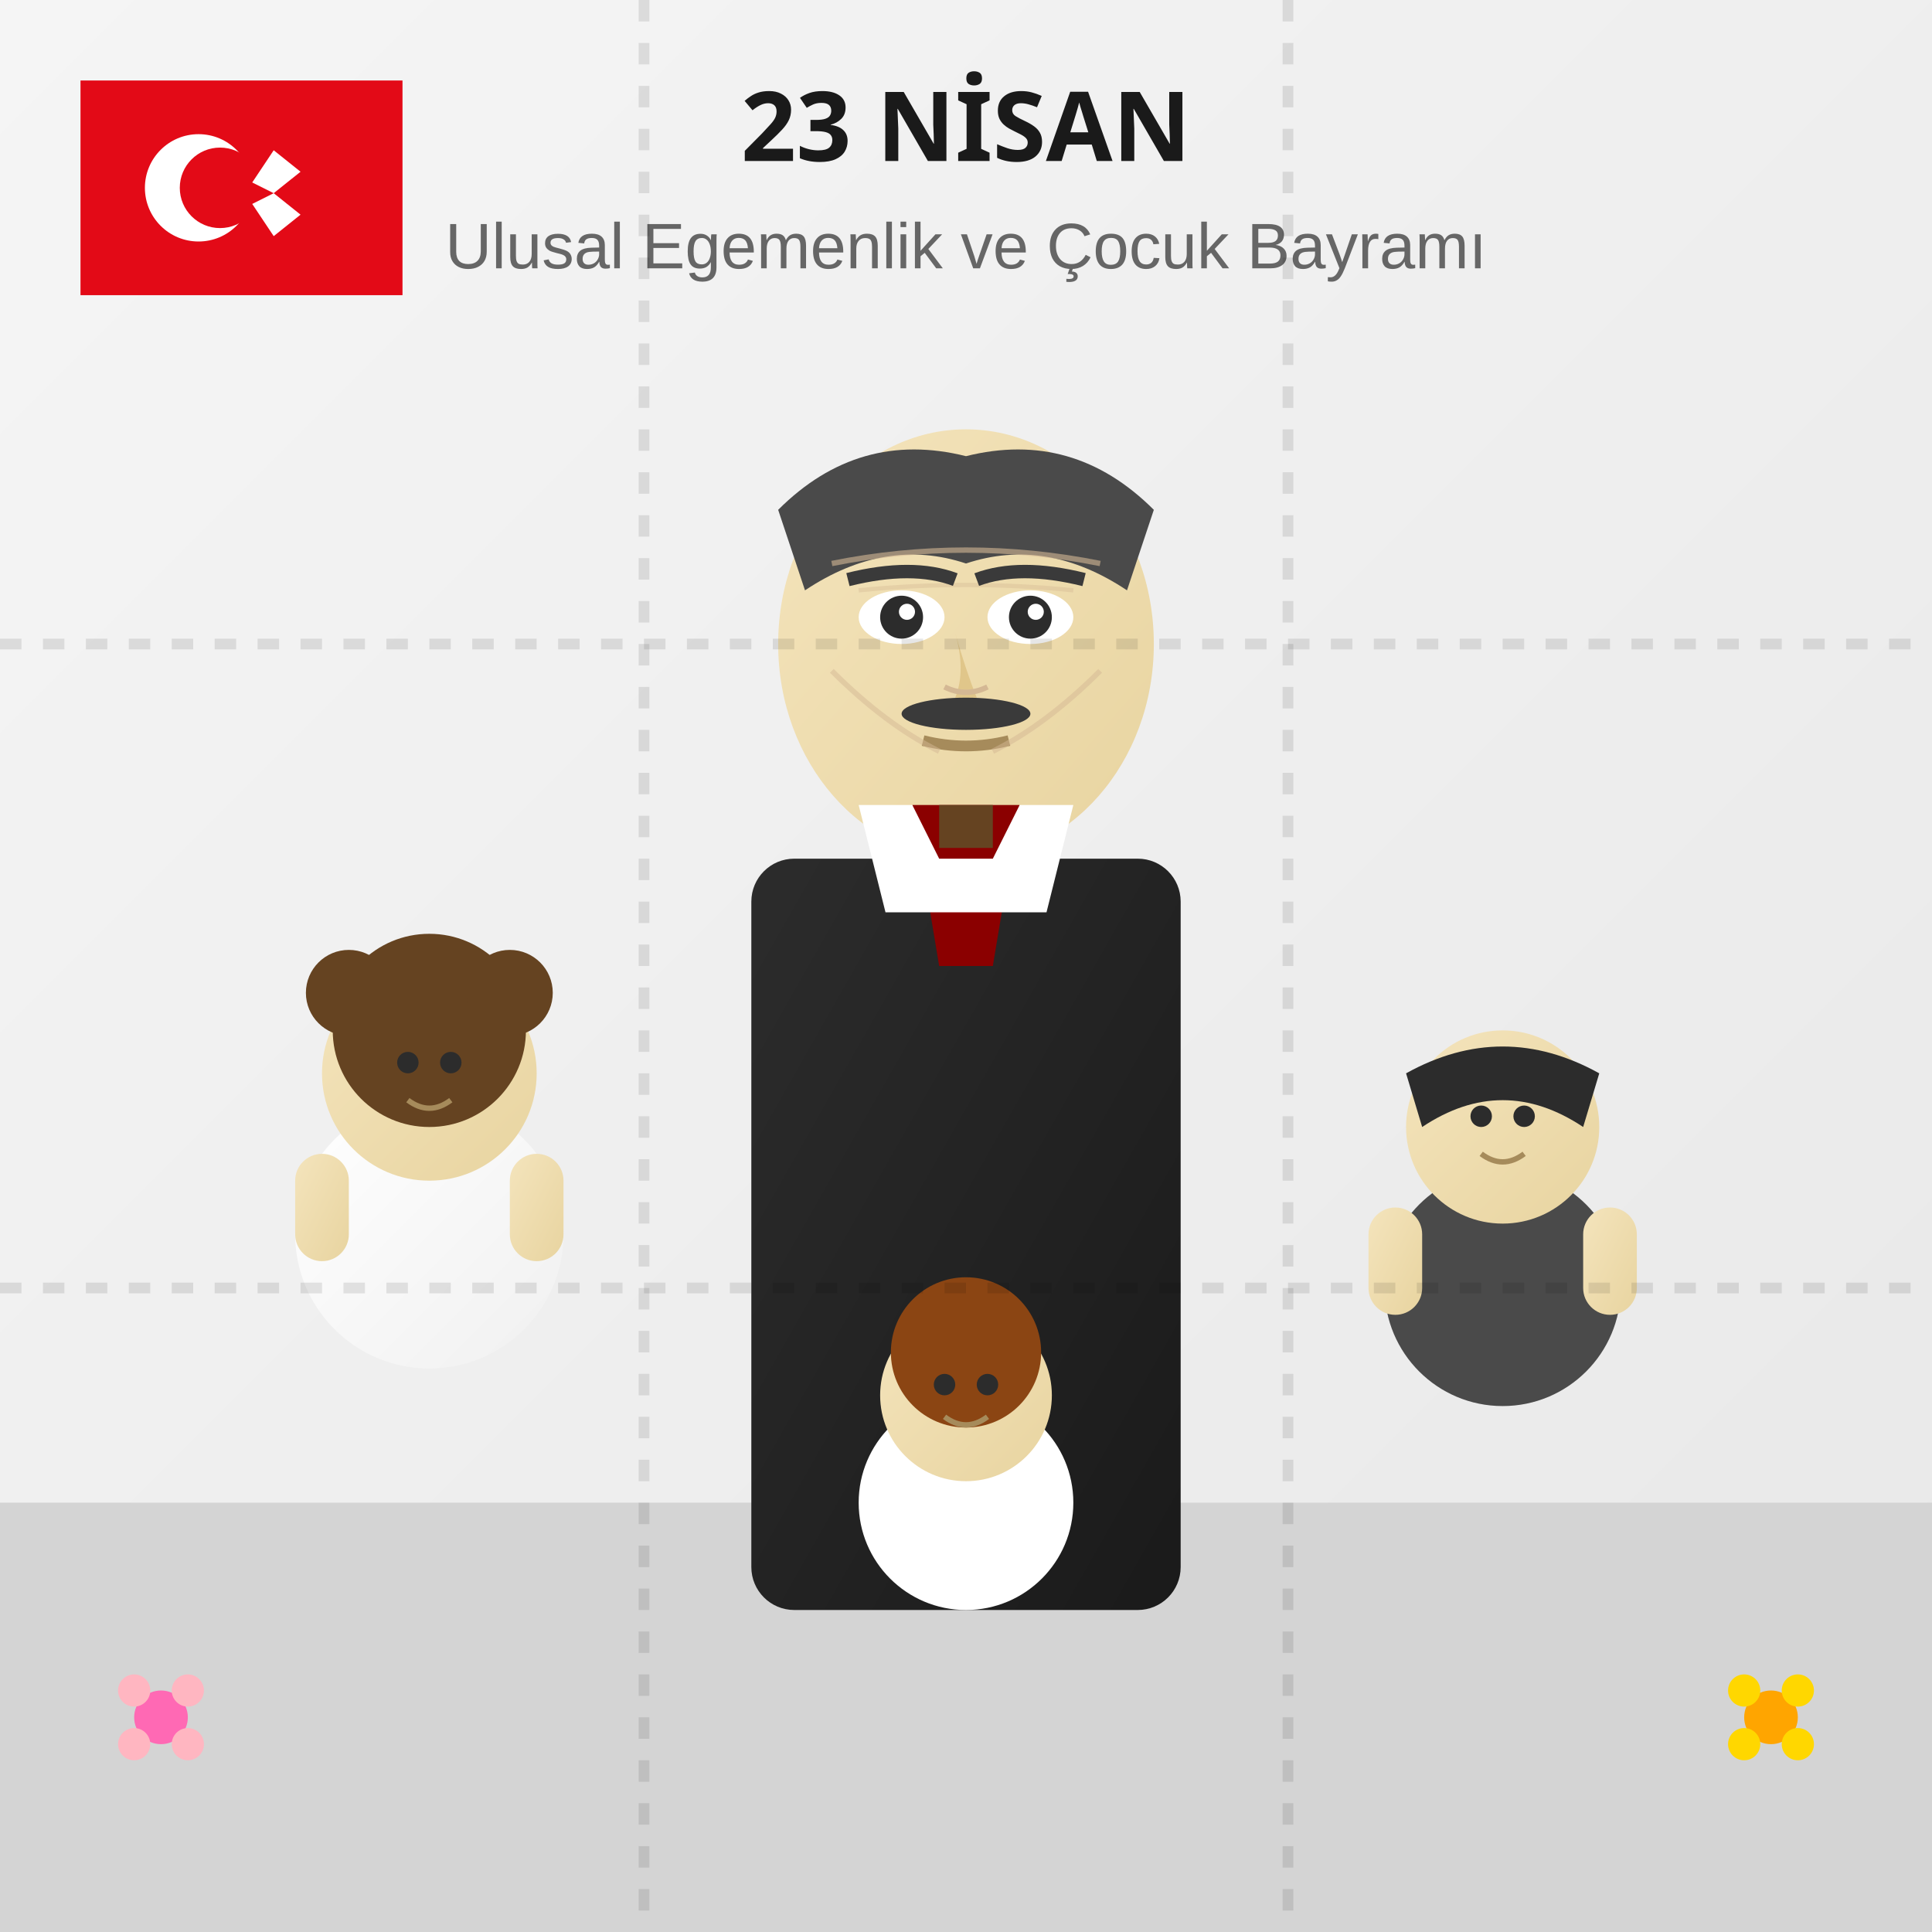
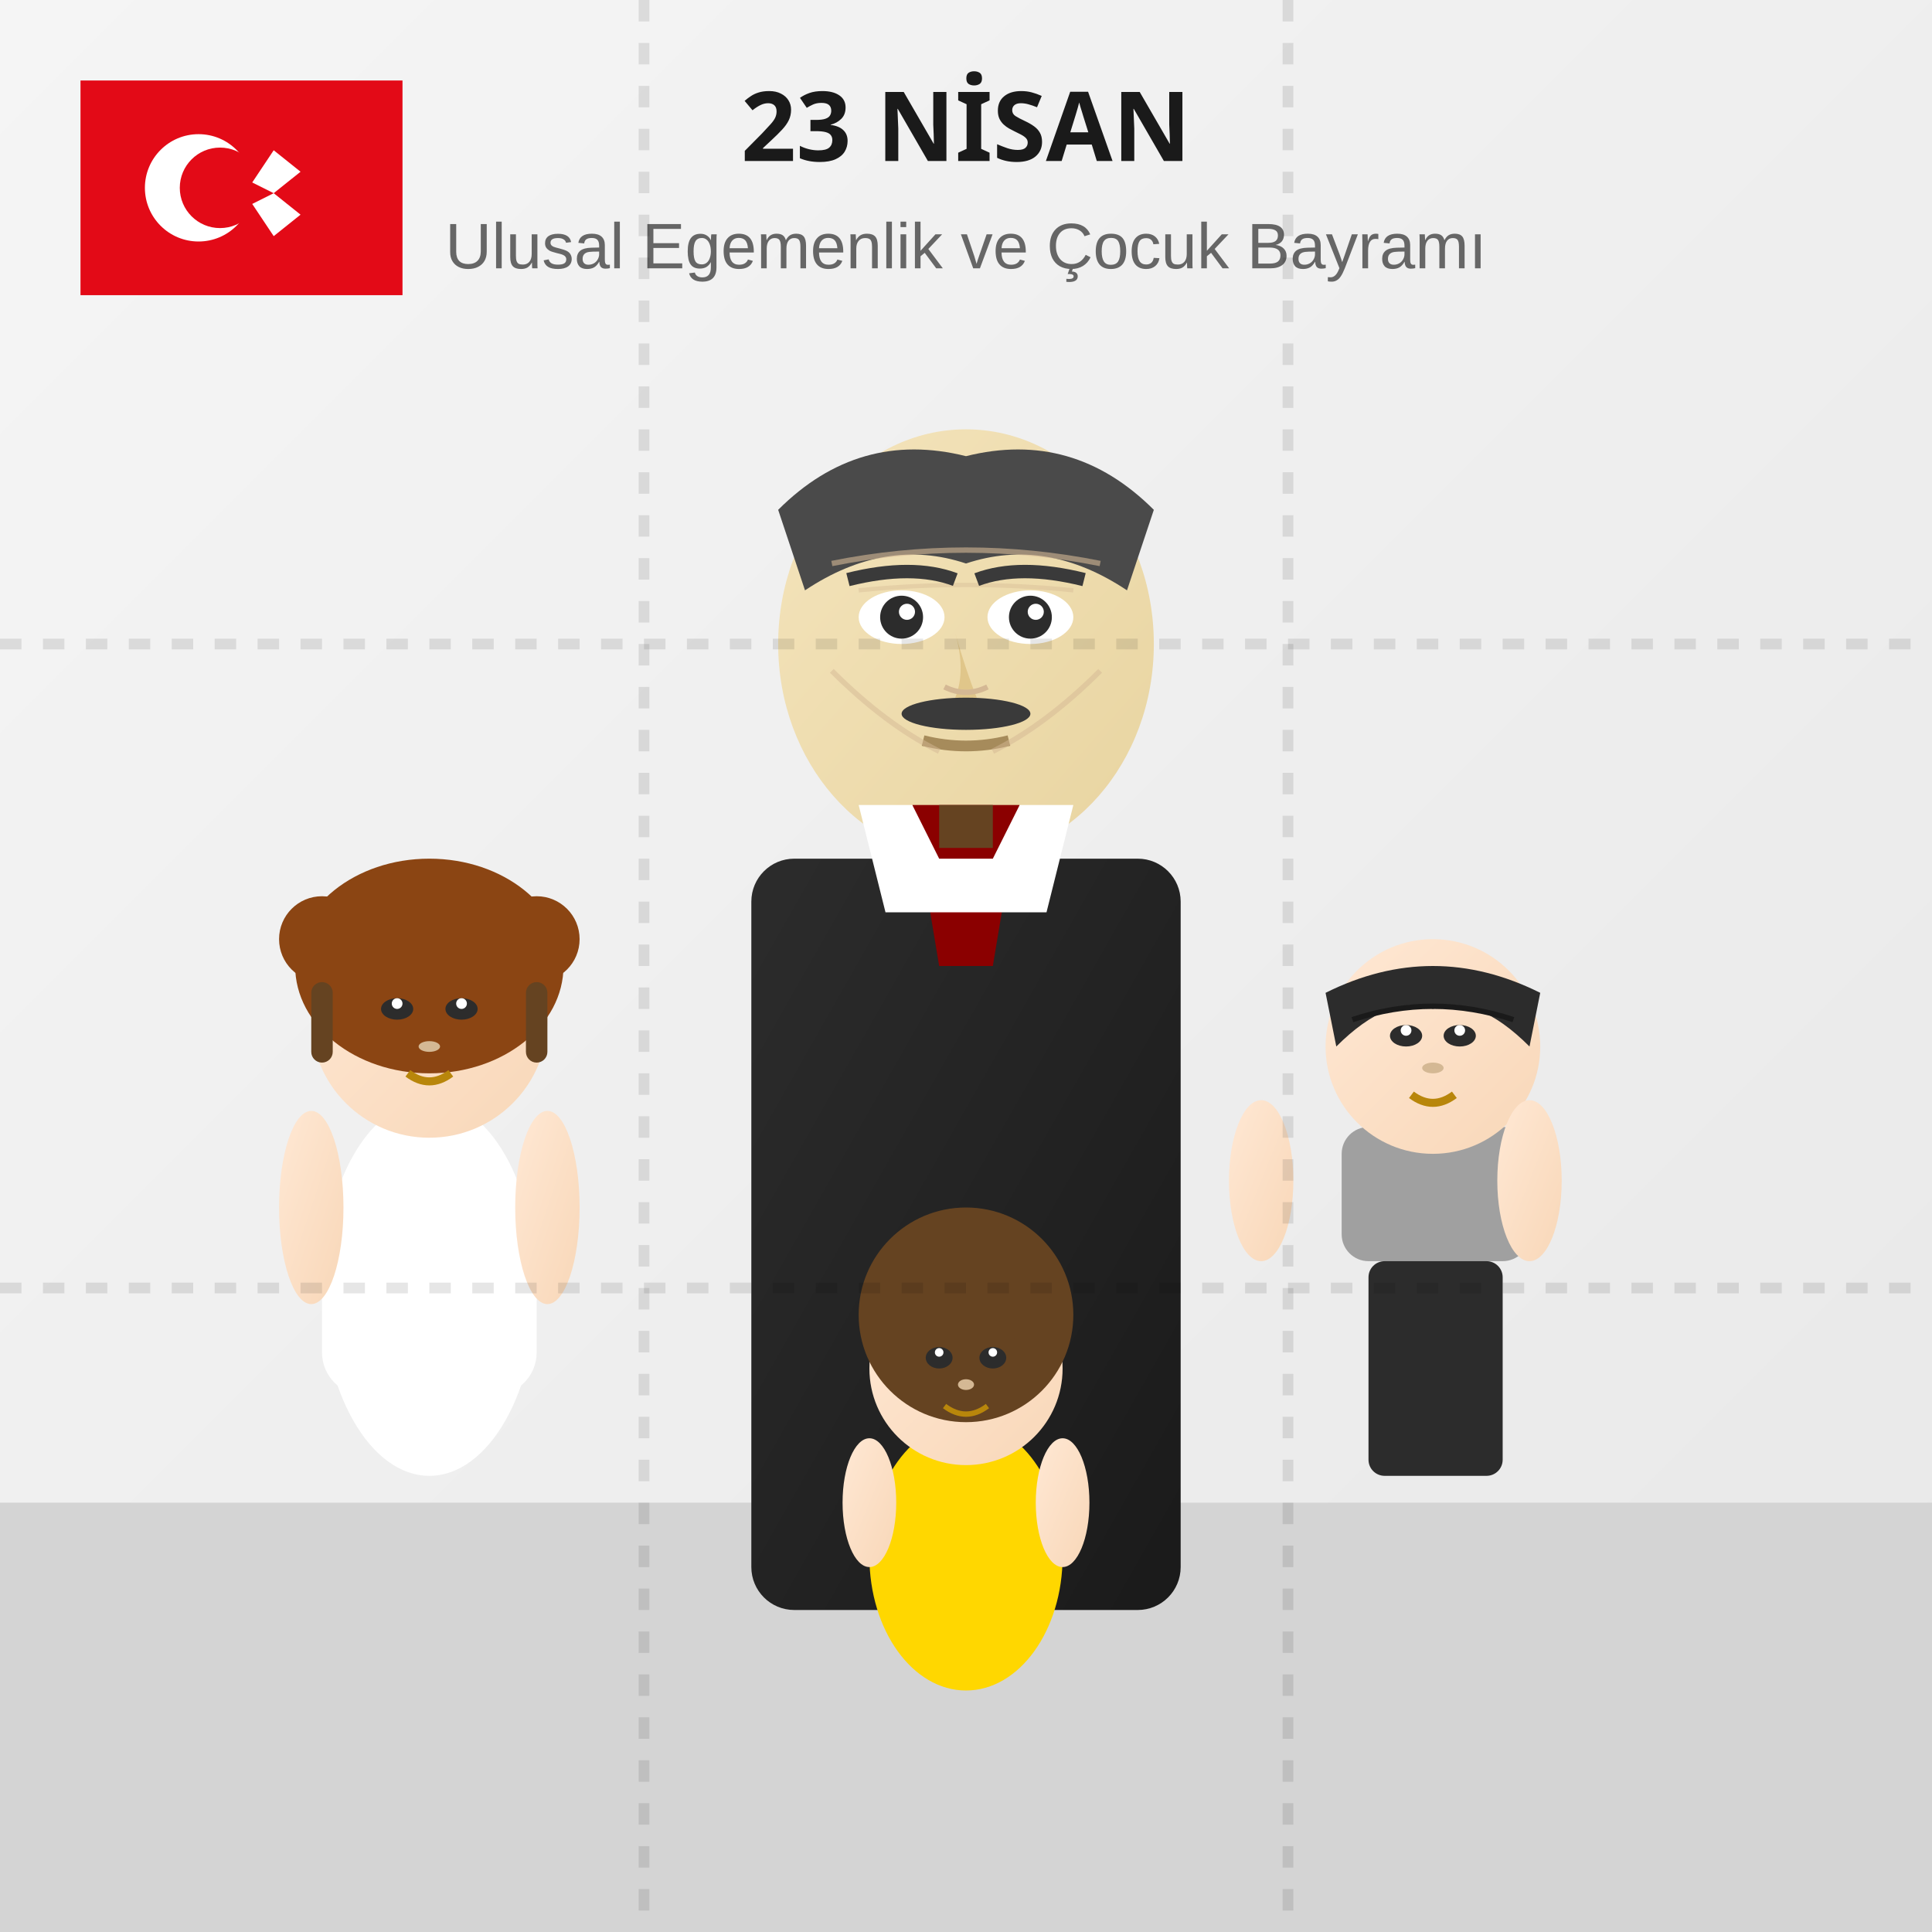
<svg xmlns="http://www.w3.org/2000/svg" width="360" height="360" viewBox="0 0 360 360">
  <defs>
    <linearGradient id="bg" x1="0%" y1="0%" x2="100%" y2="100%">
      <stop offset="0%" style="stop-color:#F5F5F5" />
      <stop offset="100%" style="stop-color:#E8E8E8" />
    </linearGradient>
    <linearGradient id="face" x1="0%" y1="0%" x2="100%" y2="100%">
      <stop offset="0%" style="stop-color:#F4E4BC" />
      <stop offset="100%" style="stop-color:#E8D4A0" />
    </linearGradient>
+     <linearGradient id="childFace" x1="0%" y1="0%" x2="100%" y2="100%">
+       <stop offset="0%" style="stop-color:#FFE8D4" />
+       <stop offset="100%" style="stop-color:#F8D7B8" />
+     </linearGradient>
    <linearGradient id="uniform" x1="0%" y1="0%" x2="100%" y2="100%">
      <stop offset="0%" style="stop-color:#2C2C2C" />
      <stop offset="100%" style="stop-color:#1A1A1A" />
-     </linearGradient>
-     <linearGradient id="childDress" x1="0%" y1="0%" x2="100%" y2="100%">
-       <stop offset="0%" style="stop-color:#FFFFFF" />
-       <stop offset="100%" style="stop-color:#F0F0F0" />
    </linearGradient>
  </defs>
  <rect width="360" height="360" fill="url(#bg)" />
  <rect x="0" y="280" width="360" height="80" fill="#D4D4D4" />
  <rect x="140" y="160" width="80" height="140" rx="8" fill="url(#uniform)" />
  <rect x="170" y="140" width="20" height="25" fill="url(#face)" />
  <ellipse cx="180" cy="120" rx="35" ry="40" fill="url(#face)" />
  <path d="M145 95 Q160 80 180 85 Q200 80 215 95 L210 110 Q195 100 180 105 Q165 100 150 110 Z" fill="#4A4A4A" />
  <path d="M155 105 Q180 100 205 105" stroke="#D4B894" stroke-width="1" fill="none" opacity="0.6" />
  <path d="M160 110 Q180 108 200 110" stroke="#D4B894" stroke-width="0.8" fill="none" opacity="0.4" />
  <ellipse cx="168" cy="115" rx="8" ry="5" fill="#FFFFFF" />
  <ellipse cx="192" cy="115" rx="8" ry="5" fill="#FFFFFF" />
  <circle cx="168" cy="115" r="4" fill="#2C2C2C" />
  <circle cx="192" cy="115" r="4" fill="#2C2C2C" />
  <circle cx="169" cy="114" r="1.5" fill="#FFFFFF" />
  <circle cx="193" cy="114" r="1.5" fill="#FFFFFF" />
  <path d="M158 108 Q170 105 178 108" stroke="#3A3A3A" stroke-width="2.5" fill="none" />
  <path d="M182 108 Q190 105 202 108" stroke="#3A3A3A" stroke-width="2.5" fill="none" />
  <path d="M178 118 Q180 125 182 130 Q180 132 178 130 Q180 125 178 118 Z" fill="#E0C68A" />
  <path d="M176 128 Q180 130 184 128" stroke="#D4B894" stroke-width="1" fill="none" />
  <path d="M172 138 Q180 140 188 138" stroke="#A68B5B" stroke-width="2" fill="none" />
  <ellipse cx="180" cy="133" rx="12" ry="3" fill="#3A3A3A" />
  <path d="M155 125 Q165 135 175 140" stroke="#D4B894" stroke-width="1" fill="none" opacity="0.5" />
  <path d="M185 140 Q195 135 205 125" stroke="#D4B894" stroke-width="1" fill="none" opacity="0.5" />
  <polygon points="170,150 190,150 185,180 175,180" fill="#8B0000" />
  <rect x="175" y="150" width="10" height="8" fill="#654321" />
  <path d="M160 150 L170 150 L175 160 L185 160 L190 150 L200 150 L195 170 L165 170 Z" fill="#FFFFFF" />
-   <circle cx="80" cy="230" r="25" fill="url(#childDress)" />
-   <circle cx="80" cy="200" r="20" fill="url(#face)" />
-   <circle cx="80" cy="192" r="18" fill="#654321" />
-   <circle cx="65" cy="185" r="8" fill="#654321" />
-   <circle cx="95" cy="185" r="8" fill="#654321" />
-   <circle cx="76" cy="198" r="2" fill="#2C2C2C" />
-   <circle cx="84" cy="198" r="2" fill="#2C2C2C" />
-   <path d="M76 205 Q80 208 84 205" stroke="#A68B5B" stroke-width="1" fill="none" />
-   <rect x="55" y="215" width="10" height="20" rx="5" fill="url(#face)" />
-   <rect x="95" y="215" width="10" height="20" rx="5" fill="url(#face)" />
-   <circle cx="280" cy="240" r="22" fill="#4A4A4A" />
-   <circle cx="280" cy="210" r="18" fill="url(#face)" />
-   <path d="M262 200 Q280 190 298 200 L295 210 Q280 200 265 210 Z" fill="#2C2C2C" />
-   <circle cx="276" cy="208" r="2" fill="#2C2C2C" />
-   <circle cx="284" cy="208" r="2" fill="#2C2C2C" />
-   <path d="M276 215 Q280 218 284 215" stroke="#A68B5B" stroke-width="1" fill="none" />
-   <rect x="255" y="225" width="10" height="20" rx="5" fill="url(#face)" />
-   <rect x="295" y="225" width="10" height="20" rx="5" fill="url(#face)" />
-   <circle cx="180" cy="280" r="20" fill="#FFFFFF" />
-   <circle cx="180" cy="260" r="16" fill="url(#face)" />
-   <circle cx="180" cy="252" r="14" fill="#8B4513" />
-   <circle cx="176" cy="258" r="2" fill="#2C2C2C" />
-   <circle cx="184" cy="258" r="2" fill="#2C2C2C" />
-   <path d="M176 264 Q180 267 184 264" stroke="#A68B5B" stroke-width="1" fill="none" />
+   <ellipse cx="80" cy="240" rx="20" ry="35" fill="#FFFFFF" />
+   <rect x="60" y="220" width="40" height="40" rx="8" fill="#FFFFFF" />
+   <circle cx="80" cy="190" r="22" fill="url(#childFace)" />
+   <ellipse cx="80" cy="180" rx="25" ry="20" fill="#8B4513" />
+   <circle cx="60" cy="175" r="8" fill="#8B4513" />
+   <circle cx="100" cy="175" r="8" fill="#8B4513" />
+   <rect x="58" y="183" width="4" height="15" rx="2" fill="#654321" />
+   <rect x="98" y="183" width="4" height="15" rx="2" fill="#654321" />
+   <ellipse cx="74" cy="188" rx="3" ry="2" fill="#2C2C2C" />
+   <ellipse cx="86" cy="188" rx="3" ry="2" fill="#2C2C2C" />
+   <circle cx="74" cy="187" r="1" fill="#FFFFFF" />
+   <circle cx="86" cy="187" r="1" fill="#FFFFFF" />
+   <ellipse cx="80" cy="195" rx="2" ry="1" fill="#D4B894" />
+   <path d="M76 200 Q80 203 84 200" stroke="#B8860B" stroke-width="1.5" fill="none" />
+   <ellipse cx="58" cy="225" rx="6" ry="18" fill="url(#childFace)" />
+   <ellipse cx="102" cy="225" rx="6" ry="18" fill="url(#childFace)" />
+   <rect x="250" y="210" width="35" height="25" rx="5" fill="#A0A0A0" />
+   <rect x="255" y="235" width="25" height="40" rx="3" fill="#2C2C2C" />
+   <circle cx="267" cy="195" r="20" fill="url(#childFace)" />
+   <path d="M247 185 Q267 175 287 185 L285 195 Q275 185 267 188 Q259 185 249 195 Z" fill="#2C2C2C" />
+   <path d="M252 190 Q267 185 282 190" stroke="#1A1A1A" stroke-width="1" fill="none" />
+   <ellipse cx="262" cy="193" rx="3" ry="2" fill="#2C2C2C" />
+   <ellipse cx="272" cy="193" rx="3" ry="2" fill="#2C2C2C" />
+   <circle cx="262" cy="192" r="1" fill="#FFFFFF" />
+   <circle cx="272" cy="192" r="1" fill="#FFFFFF" />
+   <ellipse cx="267" cy="199" rx="2" ry="1" fill="#D4B894" />
+   <path d="M263 204 Q267 207 271 204" stroke="#B8860B" stroke-width="1.5" fill="none" />
+   <ellipse cx="235" cy="220" rx="6" ry="15" fill="url(#childFace)" />
+   <ellipse cx="285" cy="220" rx="6" ry="15" fill="url(#childFace)" />
+   <ellipse cx="180" cy="290" rx="18" ry="25" fill="#FFD700" />
+   <circle cx="180" cy="255" r="18" fill="url(#childFace)" />
+   <circle cx="180" cy="245" r="20" fill="#654321" />
+   <circle cx="170" cy="240" r="6" fill="#654321" />
+   <circle cx="190" cy="240" r="6" fill="#654321" />
+   <circle cx="175" cy="250" r="4" fill="#654321" />
+   <circle cx="185" cy="250" r="4" fill="#654321" />
+   <ellipse cx="175" cy="253" rx="2.5" ry="2" fill="#2C2C2C" />
+   <ellipse cx="185" cy="253" rx="2.5" ry="2" fill="#2C2C2C" />
+   <circle cx="175" cy="252" r="0.8" fill="#FFFFFF" />
+   <circle cx="185" cy="252" r="0.8" fill="#FFFFFF" />
+   <ellipse cx="180" cy="258" rx="1.5" ry="1" fill="#D4B894" />
+   <path d="M176 262 Q180 265 184 262" stroke="#B8860B" stroke-width="1" fill="none" />
+   <ellipse cx="162" cy="280" rx="5" ry="12" fill="url(#childFace)" />
+   <ellipse cx="198" cy="280" rx="5" ry="12" fill="url(#childFace)" />
  <rect x="15" y="15" width="60" height="40" fill="#E30A17" />
  <circle cx="37" cy="35" r="10" fill="#FFFFFF" />
  <circle cx="41" cy="35" r="7.5" fill="#E30A17" />
  <path d="M51 28 L56 32 L51 36 L56 40 L51 44 L47 38 L51 36 L47 34 Z" fill="#FFFFFF" />
  <text x="180" y="30" text-anchor="middle" fill="#1A1A1A" font-size="18" font-family="Arial Black" font-weight="bold">23 NİSAN</text>
  <text x="180" y="50" text-anchor="middle" fill="#666666" font-size="12" font-family="Arial" font-weight="normal">Ulusal Egemenlik ve Çocuk Bayramı</text>
-   <g transform="translate(30,320)">
-     <circle cx="0" cy="0" r="5" fill="#FF69B4" />
-     <circle cx="-5" cy="-5" r="3" fill="#FFB6C1" />
-     <circle cx="5" cy="-5" r="3" fill="#FFB6C1" />
-     <circle cx="-5" cy="5" r="3" fill="#FFB6C1" />
-     <circle cx="5" cy="5" r="3" fill="#FFB6C1" />
-   </g>
-   <g transform="translate(330,320)">
-     <circle cx="0" cy="0" r="5" fill="#FFA500" />
-     <circle cx="-5" cy="-5" r="3" fill="#FFD700" />
-     <circle cx="5" cy="-5" r="3" fill="#FFD700" />
-     <circle cx="-5" cy="5" r="3" fill="#FFD700" />
-     <circle cx="5" cy="5" r="3" fill="#FFD700" />
-   </g>
  <line x1="120" y1="0" x2="120" y2="360" stroke="rgba(0,0,0,0.1)" stroke-width="2" stroke-dasharray="4,4" />
  <line x1="240" y1="0" x2="240" y2="360" stroke="rgba(0,0,0,0.1)" stroke-width="2" stroke-dasharray="4,4" />
  <line x1="0" y1="120" x2="360" y2="120" stroke="rgba(0,0,0,0.1)" stroke-width="2" stroke-dasharray="4,4" />
  <line x1="0" y1="240" x2="360" y2="240" stroke="rgba(0,0,0,0.1)" stroke-width="2" stroke-dasharray="4,4" />
</svg>
